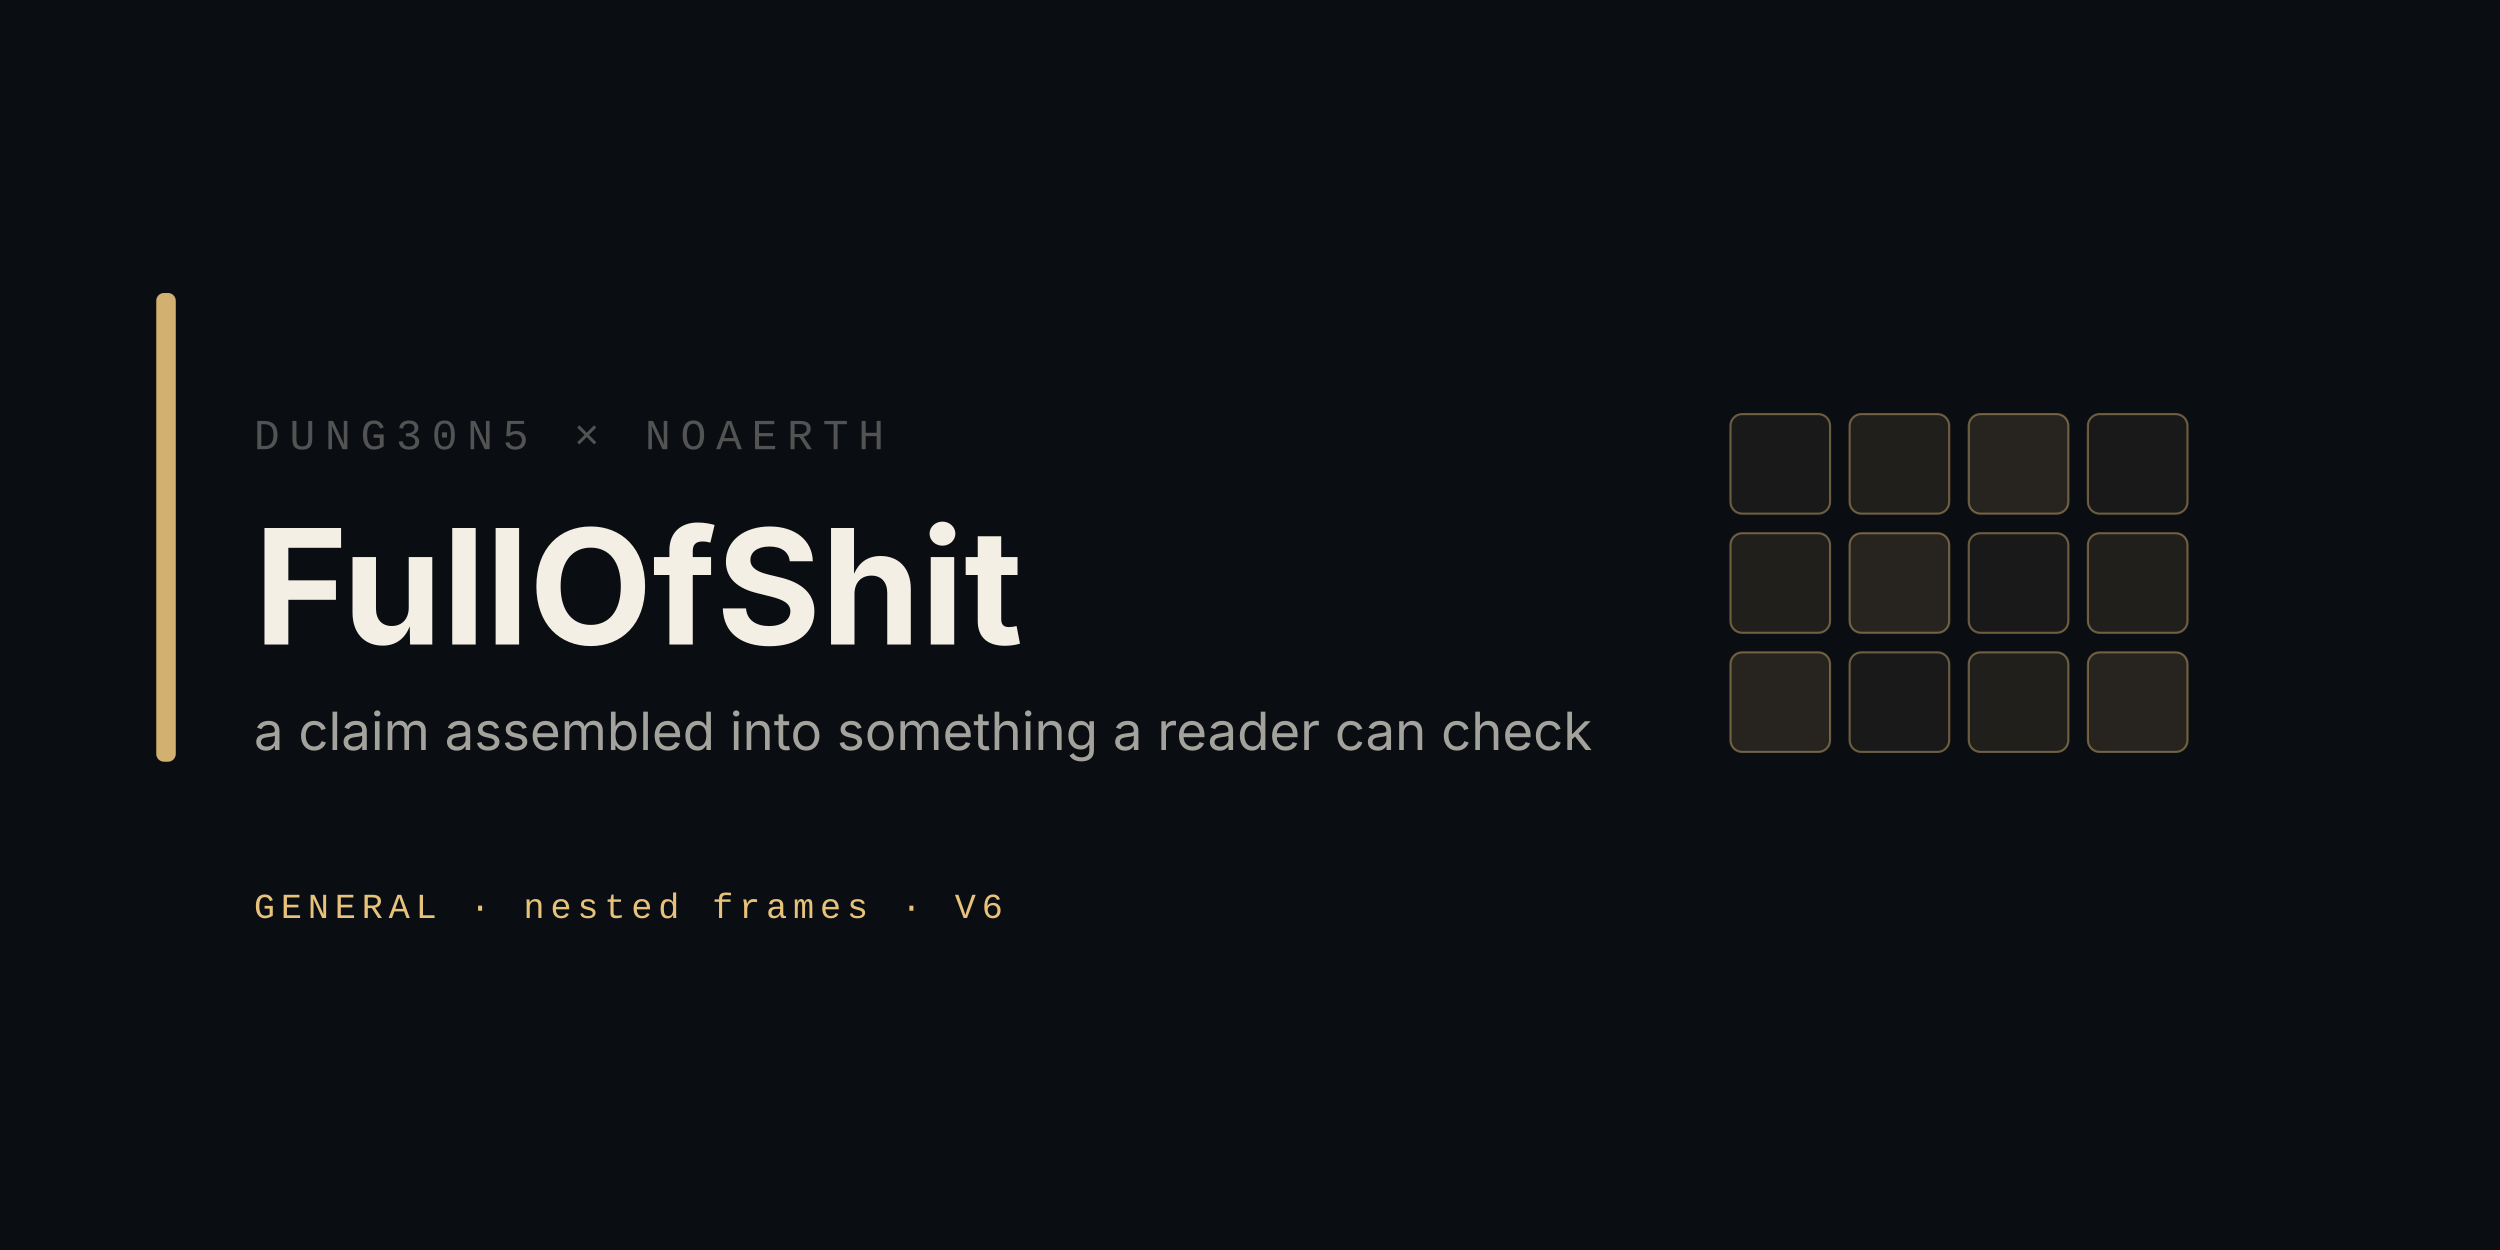
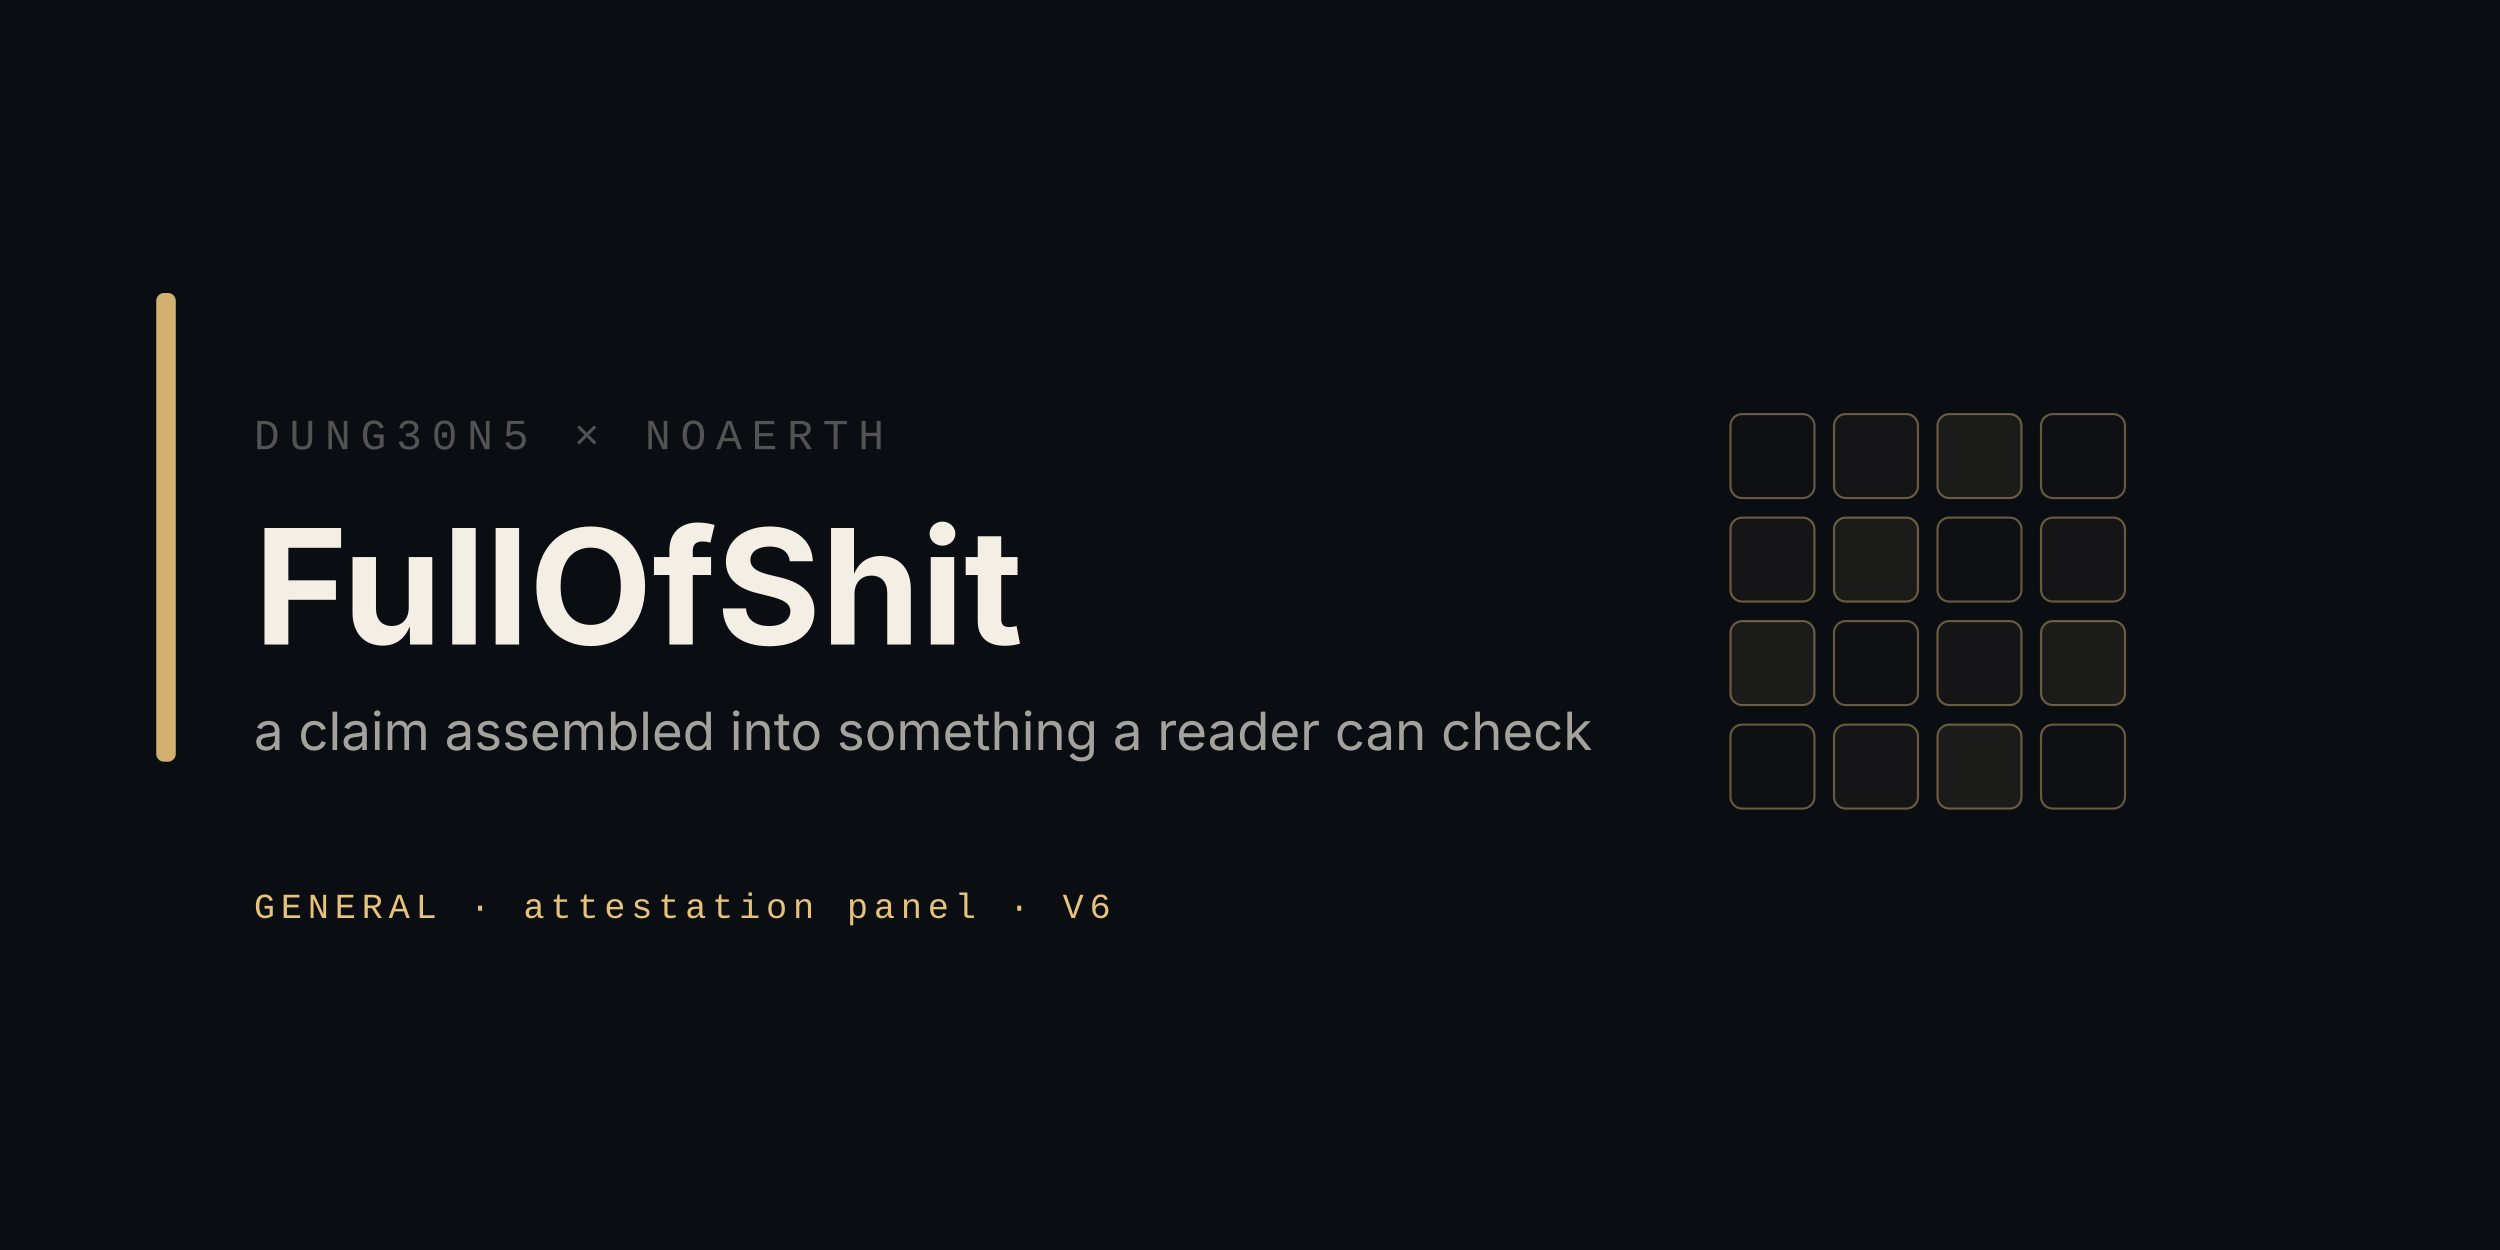
<svg xmlns="http://www.w3.org/2000/svg" viewBox="0 0 1280 640" width="1280" height="640" role="img" aria-label="FullOfShit project card">
  <rect width="1280" height="640" fill="#0a0d12" />
-   <rect x="886" y="212" width="51" height="51" rx="6" fill="#e7c27a" fill-opacity="0.07" stroke="#e7c27a" stroke-width="1.1" stroke-opacity="0.42" />
-   <rect x="947" y="212" width="51" height="51" rx="6" fill="#e7c27a" fill-opacity="0.10" stroke="#e7c27a" stroke-width="1.1" stroke-opacity="0.42" />
-   <rect x="1008" y="212" width="51" height="51" rx="6" fill="#e7c27a" fill-opacity="0.13" stroke="#e7c27a" stroke-width="1.1" stroke-opacity="0.42" />
-   <rect x="1069" y="212" width="51" height="51" rx="6" fill="#e7c27a" fill-opacity="0.07" stroke="#e7c27a" stroke-width="1.1" stroke-opacity="0.42" />
-   <rect x="886" y="273" width="51" height="51" rx="6" fill="#e7c27a" fill-opacity="0.10" stroke="#e7c27a" stroke-width="1.1" stroke-opacity="0.42" />
-   <rect x="947" y="273" width="51" height="51" rx="6" fill="#e7c27a" fill-opacity="0.13" stroke="#e7c27a" stroke-width="1.1" stroke-opacity="0.42" />
-   <rect x="1008" y="273" width="51" height="51" rx="6" fill="#e7c27a" fill-opacity="0.07" stroke="#e7c27a" stroke-width="1.1" stroke-opacity="0.42" />
-   <rect x="1069" y="273" width="51" height="51" rx="6" fill="#e7c27a" fill-opacity="0.10" stroke="#e7c27a" stroke-width="1.1" stroke-opacity="0.42" />
-   <rect x="886" y="334" width="51" height="51" rx="6" fill="#e7c27a" fill-opacity="0.13" stroke="#e7c27a" stroke-width="1.1" stroke-opacity="0.42" />
-   <rect x="947" y="334" width="51" height="51" rx="6" fill="#e7c27a" fill-opacity="0.07" stroke="#e7c27a" stroke-width="1.1" stroke-opacity="0.42" />
-   <rect x="1008" y="334" width="51" height="51" rx="6" fill="#e7c27a" fill-opacity="0.10" stroke="#e7c27a" stroke-width="1.1" stroke-opacity="0.42" />
-   <rect x="1069" y="334" width="51" height="51" rx="6" fill="#e7c27a" fill-opacity="0.13" stroke="#e7c27a" stroke-width="1.1" stroke-opacity="0.42" />
+   <rect x="886" y="212" width="43" height="43" rx="6" fill="#e7c27a" fill-opacity="0.02" stroke="#e7c27a" stroke-width="1.1" stroke-opacity="0.42" />
+   <rect x="939" y="212" width="43" height="43" rx="6" fill="#e7c27a" fill-opacity="0.05" stroke="#e7c27a" stroke-width="1.1" stroke-opacity="0.42" />
+   <rect x="992" y="212" width="43" height="43" rx="6" fill="#e7c27a" fill-opacity="0.08" stroke="#e7c27a" stroke-width="1.1" stroke-opacity="0.42" />
+   <rect x="1045" y="212" width="43" height="43" rx="6" fill="#e7c27a" fill-opacity="0.02" stroke="#e7c27a" stroke-width="1.1" stroke-opacity="0.42" />
+   <rect x="886" y="265" width="43" height="43" rx="6" fill="#e7c27a" fill-opacity="0.05" stroke="#e7c27a" stroke-width="1.1" stroke-opacity="0.42" />
+   <rect x="939" y="265" width="43" height="43" rx="6" fill="#e7c27a" fill-opacity="0.08" stroke="#e7c27a" stroke-width="1.1" stroke-opacity="0.42" />
+   <rect x="992" y="265" width="43" height="43" rx="6" fill="#e7c27a" fill-opacity="0.02" stroke="#e7c27a" stroke-width="1.1" stroke-opacity="0.42" />
+   <rect x="1045" y="265" width="43" height="43" rx="6" fill="#e7c27a" fill-opacity="0.05" stroke="#e7c27a" stroke-width="1.1" stroke-opacity="0.42" />
+   <rect x="886" y="318" width="43" height="43" rx="6" fill="#e7c27a" fill-opacity="0.08" stroke="#e7c27a" stroke-width="1.1" stroke-opacity="0.42" />
+   <rect x="939" y="318" width="43" height="43" rx="6" fill="#e7c27a" fill-opacity="0.02" stroke="#e7c27a" stroke-width="1.1" stroke-opacity="0.42" />
+   <rect x="992" y="318" width="43" height="43" rx="6" fill="#e7c27a" fill-opacity="0.05" stroke="#e7c27a" stroke-width="1.1" stroke-opacity="0.42" />
+   <rect x="1045" y="318" width="43" height="43" rx="6" fill="#e7c27a" fill-opacity="0.08" stroke="#e7c27a" stroke-width="1.1" stroke-opacity="0.42" />
+   <rect x="886" y="371" width="43" height="43" rx="6" fill="#e7c27a" fill-opacity="0.02" stroke="#e7c27a" stroke-width="1.1" stroke-opacity="0.42" />
+   <rect x="939" y="371" width="43" height="43" rx="6" fill="#e7c27a" fill-opacity="0.05" stroke="#e7c27a" stroke-width="1.1" stroke-opacity="0.42" />
+   <rect x="992" y="371" width="43" height="43" rx="6" fill="#e7c27a" fill-opacity="0.08" stroke="#e7c27a" stroke-width="1.1" stroke-opacity="0.42" />
+   <rect x="1045" y="371" width="43" height="43" rx="6" fill="#e7c27a" fill-opacity="0.02" stroke="#e7c27a" stroke-width="1.1" stroke-opacity="0.42" />
  <rect x="80" y="150" width="10" height="240" rx="4" fill="#e7c27a" opacity="0.9" />
  <text x="130" y="230" font-family="ui-monospace, SFMono-Regular, Menlo, Monaco, Consolas, 'Liberation Mono', monospace" font-size="22" letter-spacing="5" fill="#f4efe44f">DUNG30N5 × NOAERTH</text>
  <text x="130" y="330" font-family="-apple-system, BlinkMacSystemFont, 'Segoe UI', Inter, Helvetica, Arial, sans-serif" font-size="82" font-weight="700" fill="#f4efe4">FullOfShit</text>
  <text x="130" y="384" font-family="-apple-system, BlinkMacSystemFont, 'Segoe UI', Inter, Helvetica, Arial, sans-serif" font-size="27" fill="#f4efe4a8">a claim assembled into something a reader can check</text>
-   <text x="130" y="470" font-family="ui-monospace, SFMono-Regular, Menlo, Monaco, Consolas, 'Liberation Mono', monospace" font-size="18" fill="#e7c27a" letter-spacing="3">GENERAL · nested frames · V6</text>
+   <text x="130" y="470" font-family="ui-monospace, SFMono-Regular, Menlo, Monaco, Consolas, 'Liberation Mono', monospace" font-size="18" fill="#e7c27a" letter-spacing="3">GENERAL · attestation panel · V6</text>
</svg>
